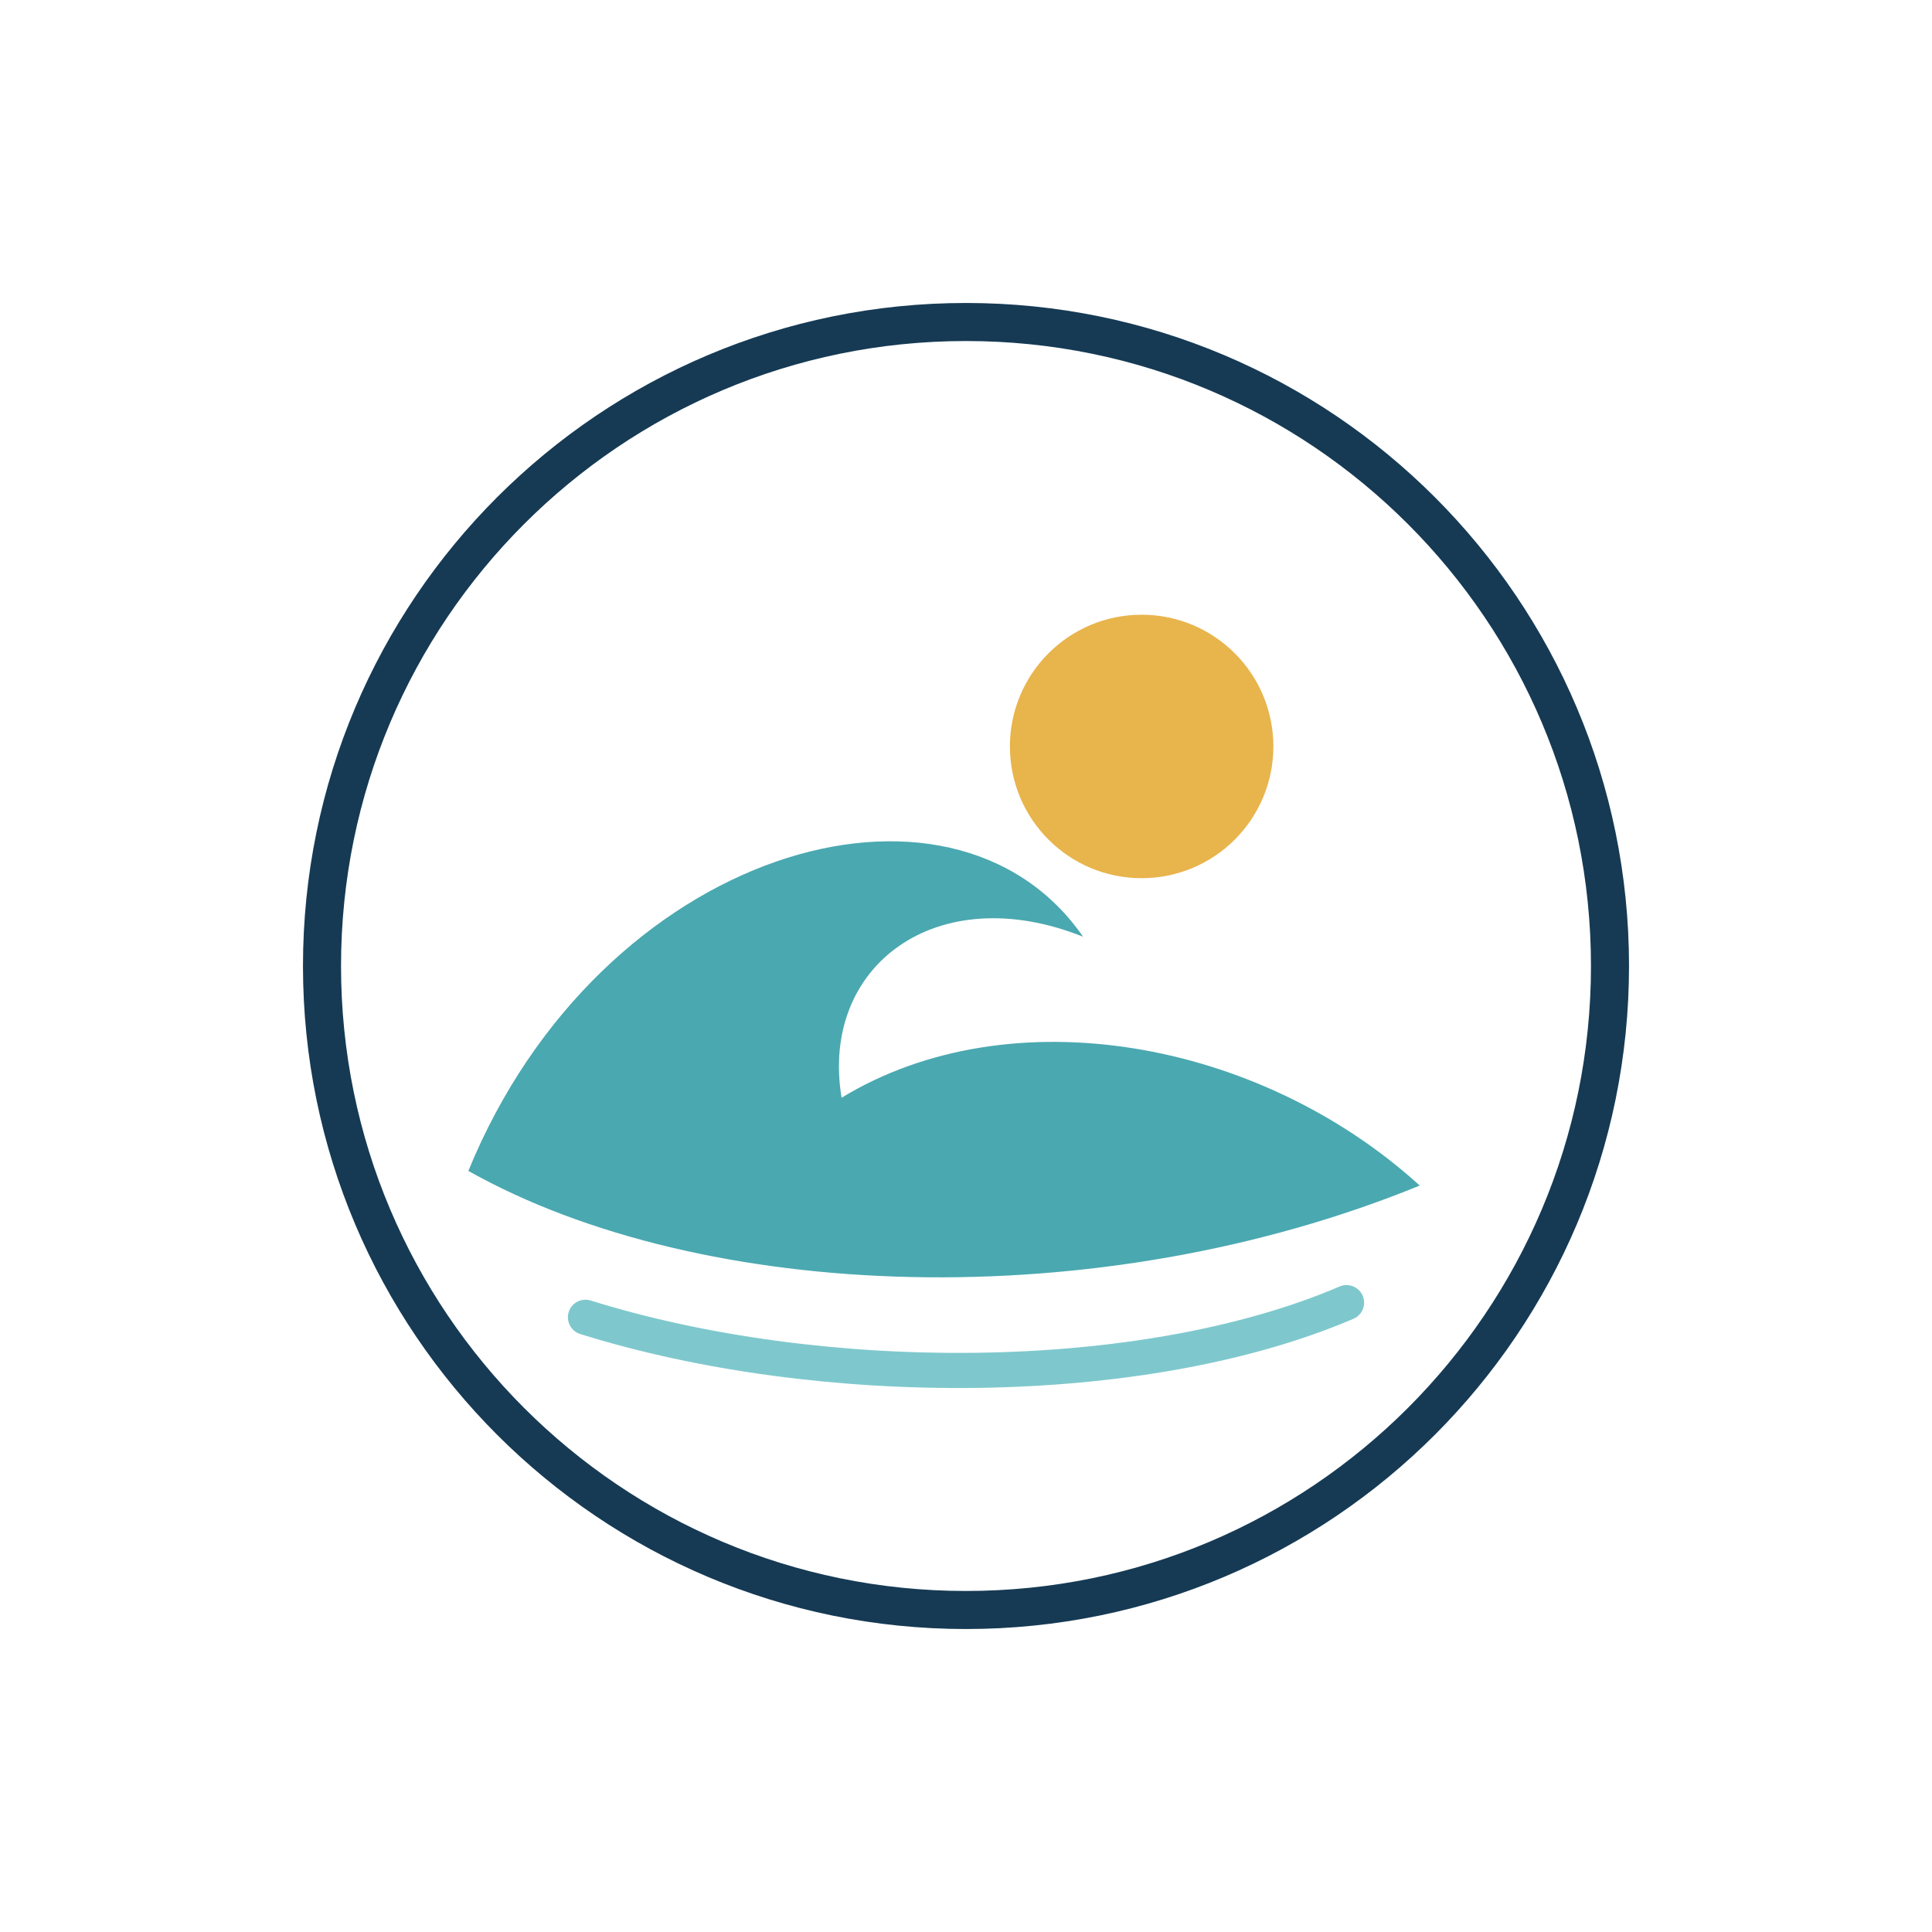
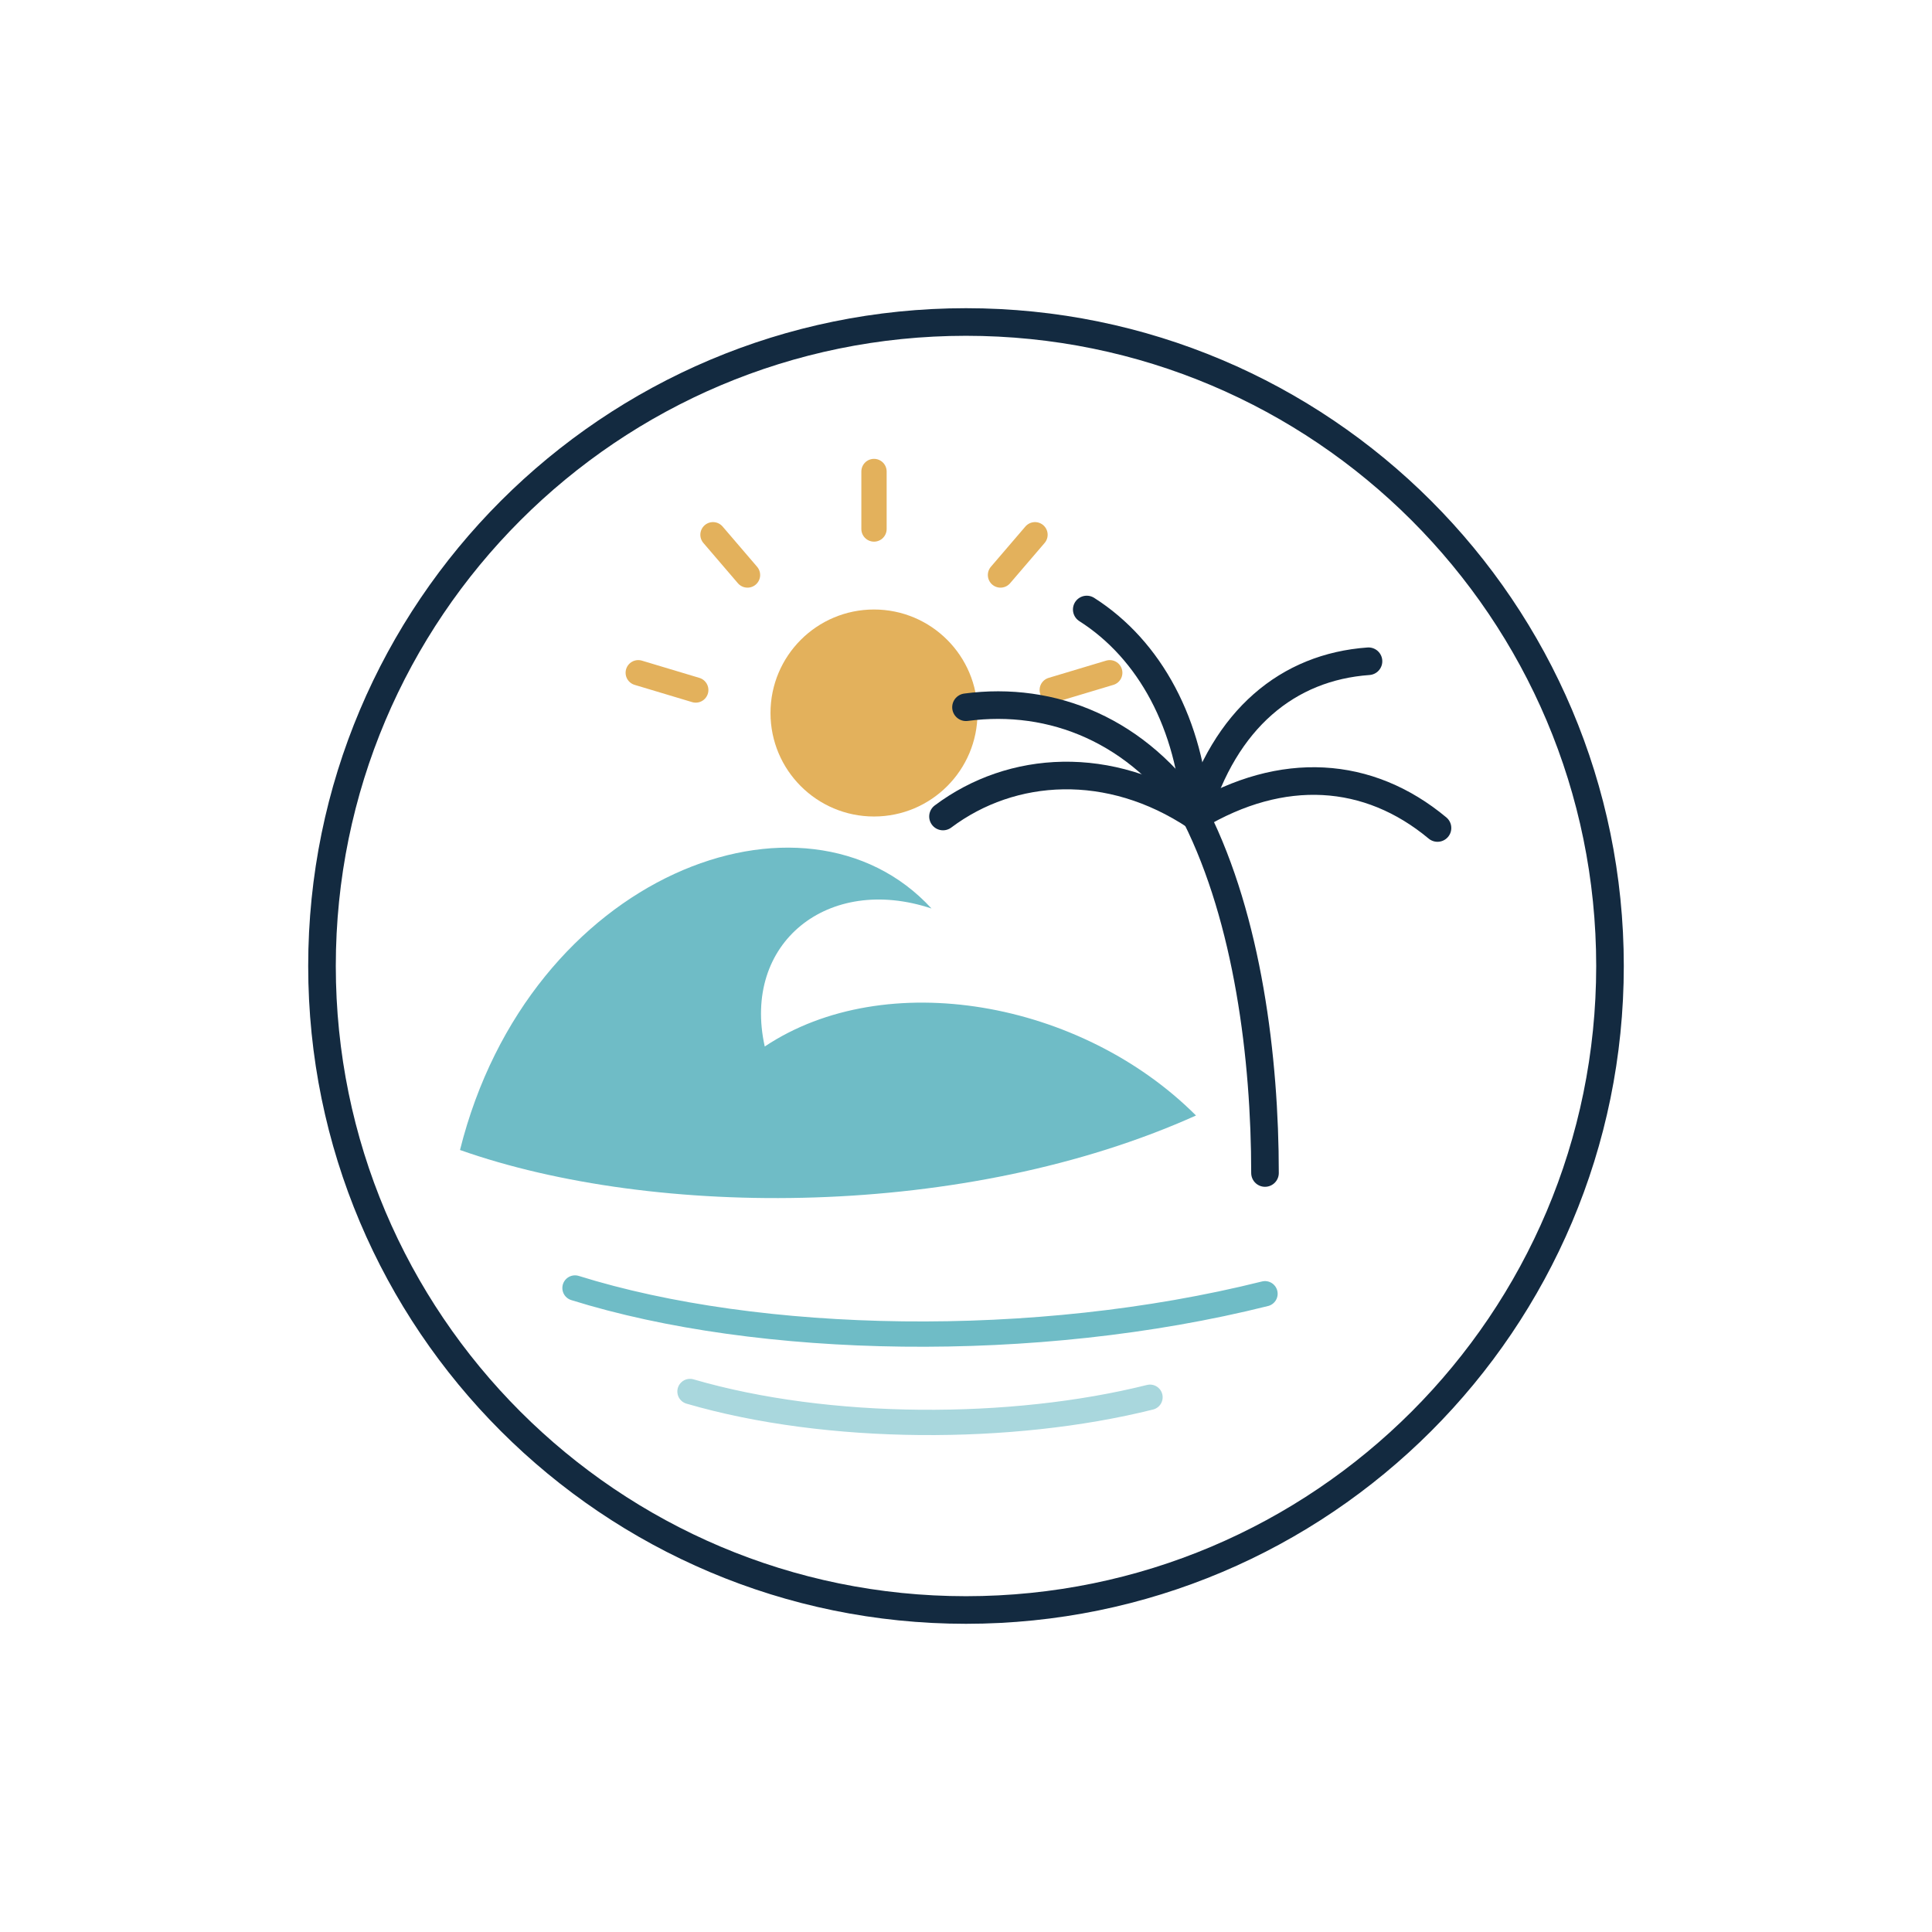
- <svg xmlns="http://www.w3.org/2000/svg" viewBox="-18.0 -18.0 132.0 132.0" width="132.0" height="132.0" role="img" aria-label="EDIAGD">
-   <circle cx="48" cy="48" r="44" fill="none" stroke="#163A54" stroke-width="2.6" />
-   <circle cx="60" cy="33" r="9" fill="#E8B44C" />
-   <path d="M14 62 C 23 40, 47 33, 56 46 C 46 42, 38 48, 39.5 57 C 51 50, 68 53, 79 63 C 57 72, 30 71, 14 62 Z" fill="#4AA8B0" />
-   <path d="M22 72 C 38 77, 60 77, 74 71" fill="none" stroke="#7EC8CD" stroke-width="2.4" stroke-linecap="round" />
+ <svg xmlns="http://www.w3.org/2000/svg" viewBox="-18 -18 132 132" width="132" height="132" role="img" aria-label="EDIAGD">
+   <g transform="translate(0.8571 0.8571) scale(0.785714)">
+     <circle cx="60" cy="60" r="56" fill="none" stroke="#132a40" stroke-width="2.4" />
+     <circle cx="52" cy="38" r="9" fill="#e3b15c" />
+     <g stroke="#e3b15c" stroke-width="2.2" stroke-linecap="round" fill="none">
+       <line x1="52" y1="22" x2="52" y2="17" />
+       <line x1="41" y1="26" x2="38" y2="22.5" />
+       <line x1="63" y1="26" x2="66" y2="22.5" />
+       <line x1="36.5" y1="36" x2="31.5" y2="34.5" />
+       <line x1="67.5" y1="36" x2="72.5" y2="34.5" />
+     </g>
+     <g fill="none" stroke="#132a40" stroke-width="2.4" stroke-linecap="round">
+       <path d="M86 78 C 86 68, 84.5 56, 80 47" />
+       <path d="M80 47 C 72.5 42, 64 42.5, 58 47" />
+       <path d="M80 47 C 75 39.5, 67.5 36.5, 60 37.5" />
+       <path d="M80 47 C 82.5 38.5, 88 34, 95 33.5" />
+       <path d="M80 47 C 87.5 42.5, 95 43, 101 48" />
+       <path d="M80 47 C 79.5 39, 76 32.5, 70.5 29" />
+     </g>
+     <path d="M16 76 C 22 52, 46 43, 57 55 C 48 52, 40.5 58, 42.5 67 C 53 60, 70 63, 80 73 C 60 82, 33 82, 16 76 Z" fill="#6fbcc6" />
+     <g fill="none" stroke="#6fbcc6" stroke-width="2.2" stroke-linecap="round">
+       <path d="M26 88 C 42 93, 66 93.5, 86 88.5" />
+       <path d="M36 97 C 48 100.5, 64 100.5, 76 97.5" opacity="0.6" />
+     </g>
+   </g>
</svg>
